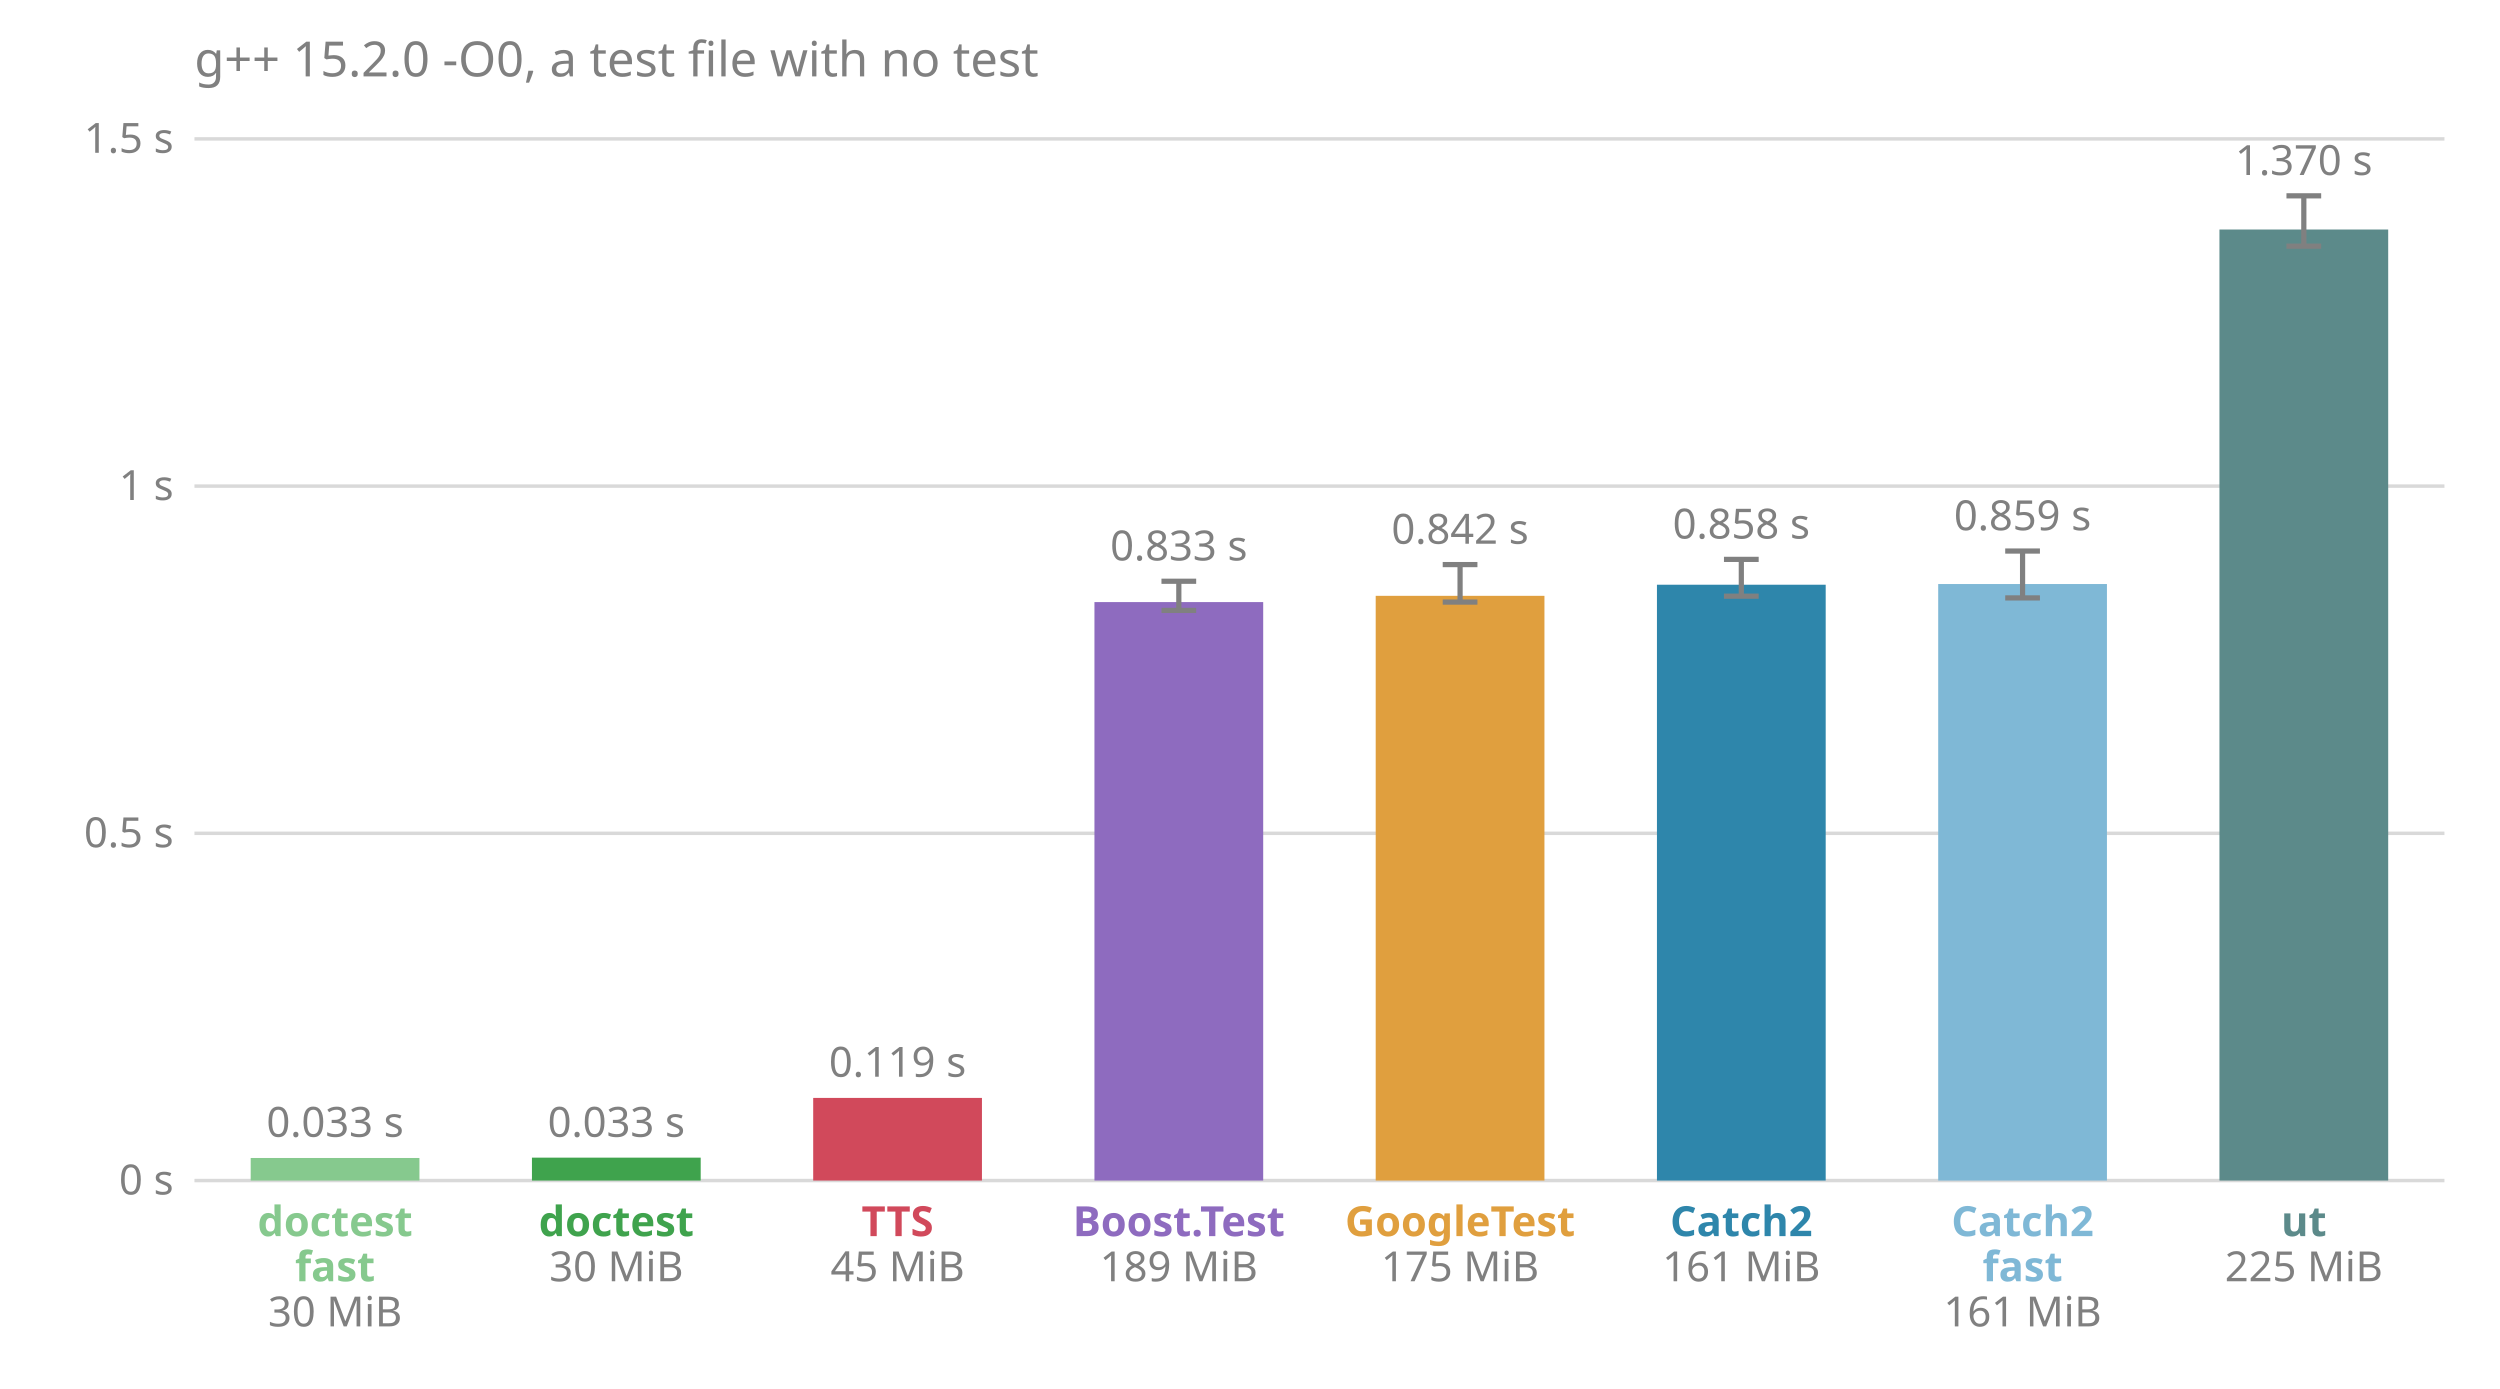
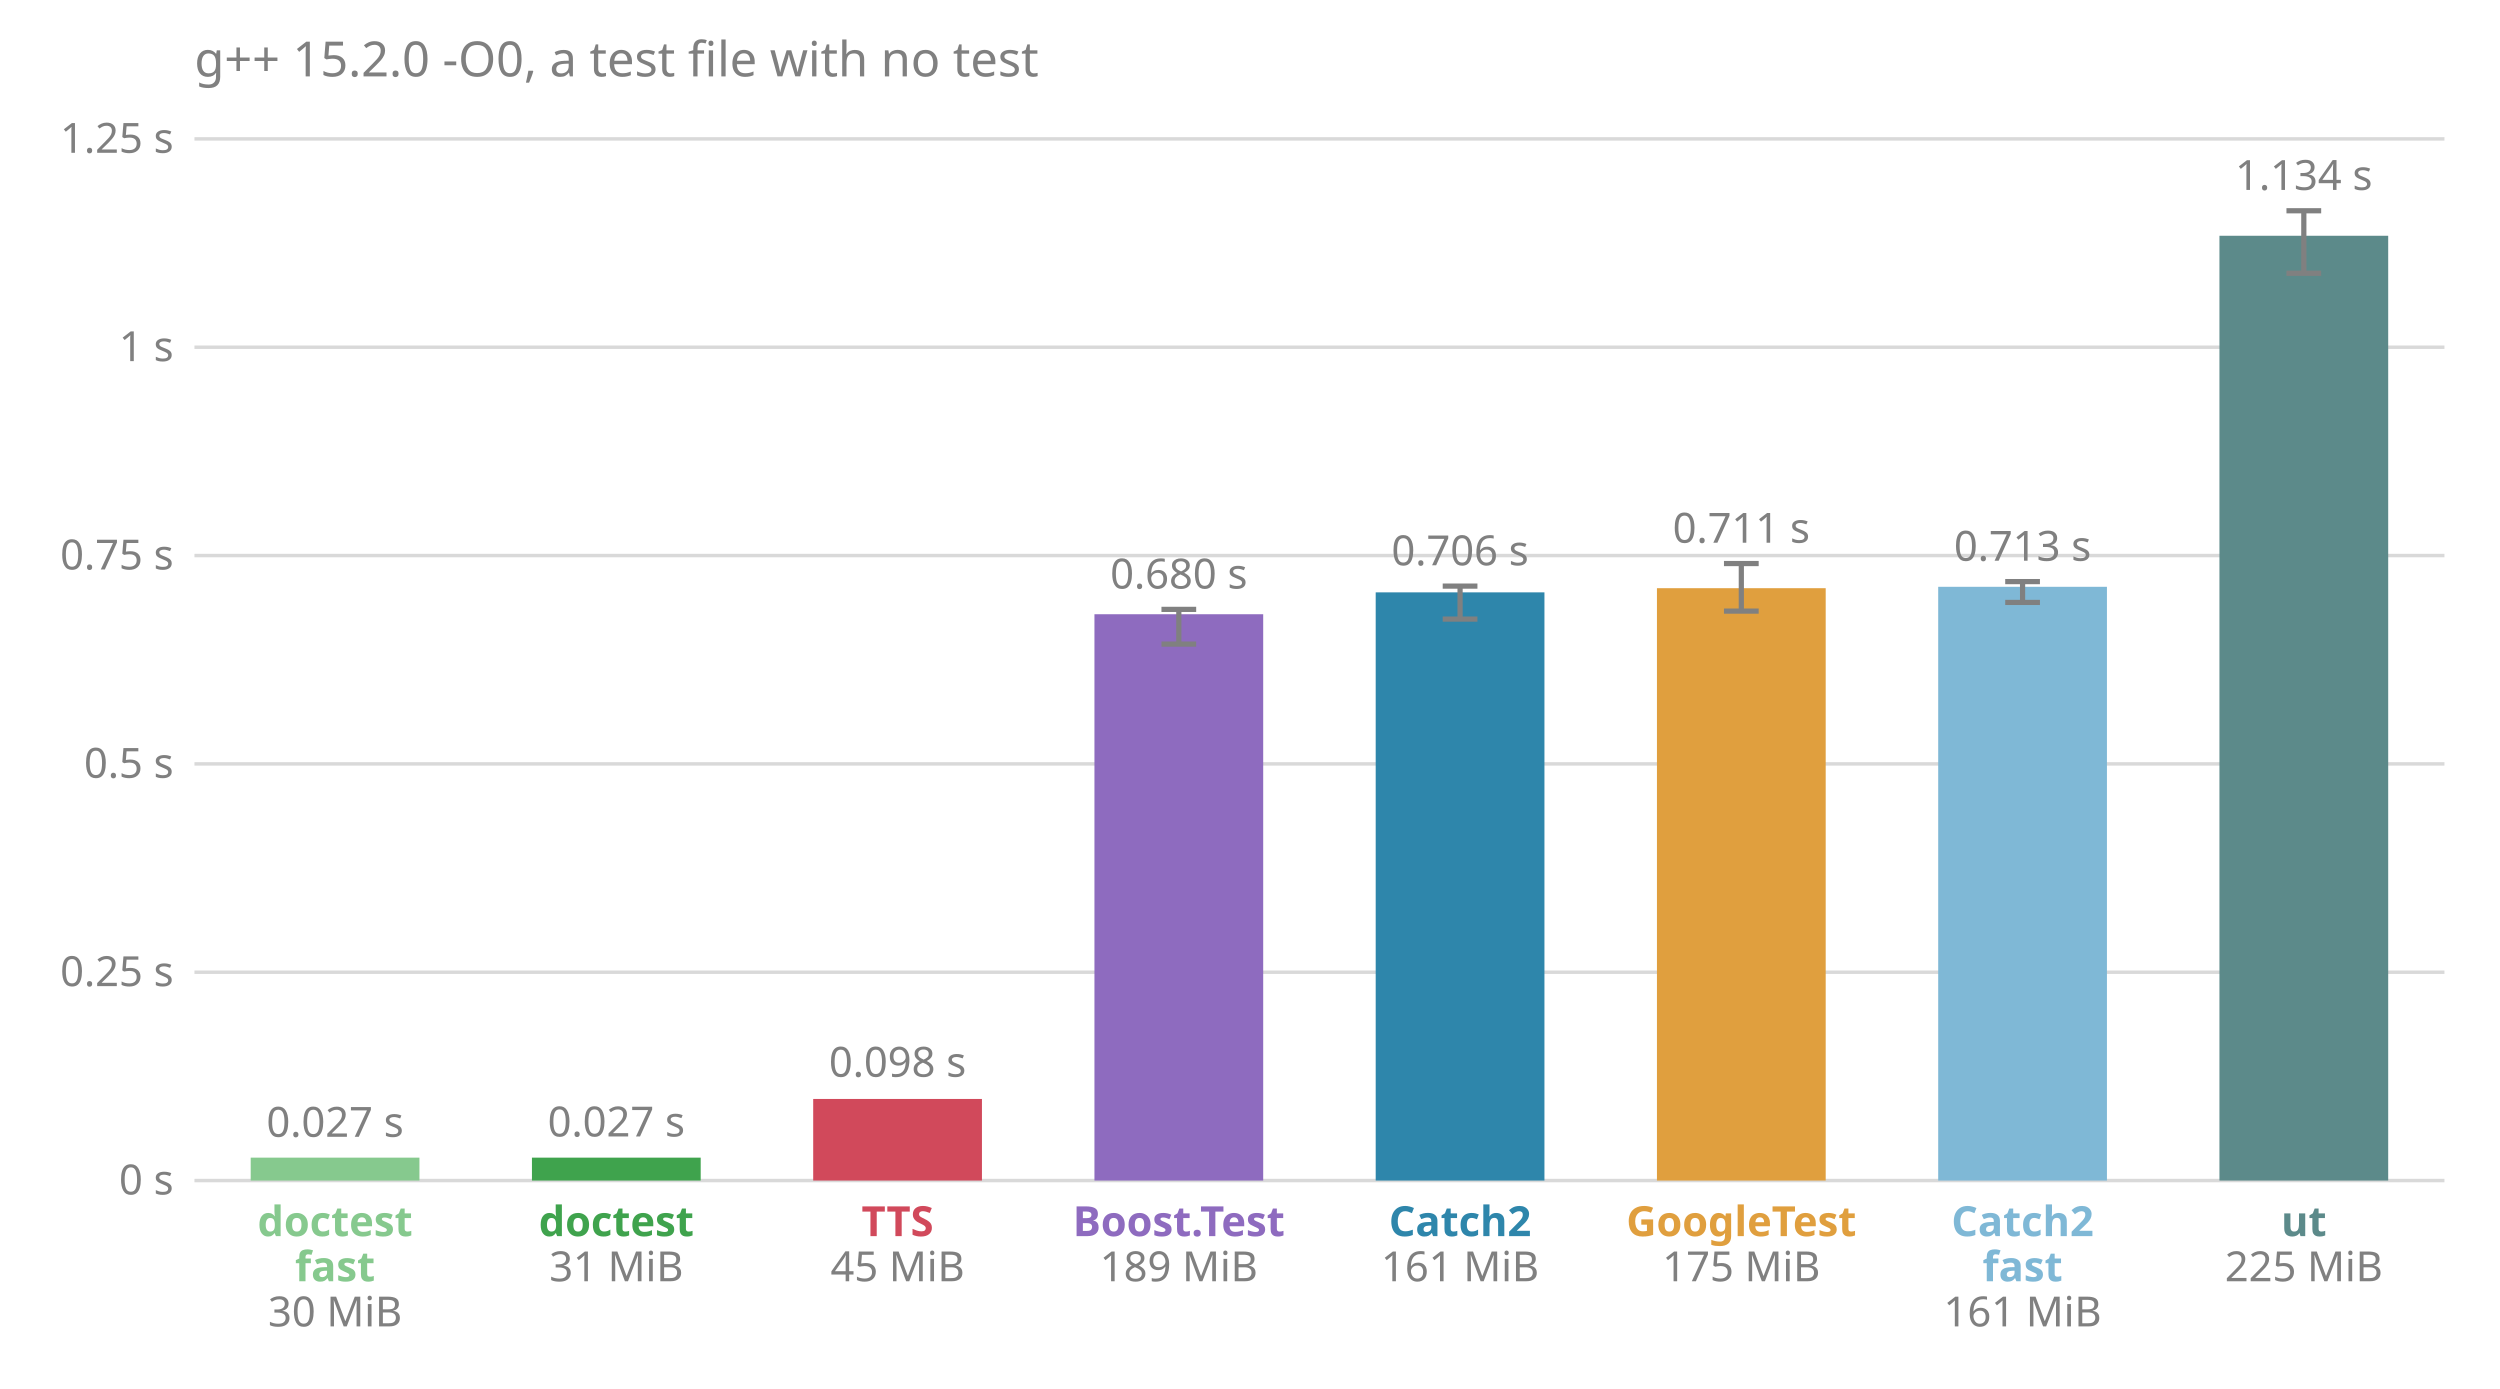
<svg xmlns="http://www.w3.org/2000/svg" viewBox="0 0 720 400" font-family="sans-serif" font-size="12">
  <text x="56.0" y="22.0" fill="#808080" font-size="14">g++ 15.2.0 -O0, a test file with no test</text>
  <line x1="56.0" x2="704.0" y1="340.0" y2="340.0" stroke="#808080" stroke-opacity="0.3" />
  <text x="50.0" y="344.0" fill="#808080" text-anchor="end">0 s</text>
-   <line x1="56.0" x2="704.0" y1="240.0" y2="240.0" stroke="#808080" stroke-opacity="0.3" />
-   <text x="50.0" y="244.0" fill="#808080" text-anchor="end">0.5 s</text>
-   <line x1="56.0" x2="704.0" y1="140.0" y2="140.0" stroke="#808080" stroke-opacity="0.3" />
-   <text x="50.0" y="144.0" fill="#808080" text-anchor="end">1 s</text>
+   <line x1="56.0" x2="704.0" y1="280.0" y2="280.0" stroke="#808080" stroke-opacity="0.3" />
+   <text x="50.0" y="284.0" fill="#808080" text-anchor="end">0.25 s</text>
+   <line x1="56.0" x2="704.0" y1="220.0" y2="220.0" stroke="#808080" stroke-opacity="0.3" />
+   <text x="50.0" y="224.0" fill="#808080" text-anchor="end">0.5 s</text>
+   <line x1="56.0" x2="704.0" y1="160.0" y2="160.0" stroke="#808080" stroke-opacity="0.3" />
+   <text x="50.0" y="164.0" fill="#808080" text-anchor="end">0.75 s</text>
+   <line x1="56.0" x2="704.0" y1="100.0" y2="100.0" stroke="#808080" stroke-opacity="0.3" />
+   <text x="50.0" y="104.0" fill="#808080" text-anchor="end">1 s</text>
  <line x1="56.0" x2="704.0" y1="40.0" y2="40.0" stroke="#808080" stroke-opacity="0.3" />
-   <text x="50.0" y="44.0" fill="#808080" text-anchor="end">1.5 s</text>
-   <rect x="72.2" y="333.5" width="48.6" height="6.5" fill="#86c98e" />
-   <text x="96.5" y="327.4" fill="#808080" text-anchor="middle">0.033 s</text>
+   <text x="50.0" y="44.0" fill="#808080" text-anchor="end">1.25 s</text>
+   <rect x="72.2" y="333.4" width="48.6" height="6.6" fill="#86c98e" />
+   <text x="96.5" y="327.4" fill="#808080" text-anchor="middle">0.027 s</text>
  <text x="96.5" y="356.0" fill="#86c98e" font-weight="bold" text-anchor="middle">doctest</text>
  <text x="96.5" y="369.0" fill="#86c98e" font-weight="bold" text-anchor="middle">fast</text>
  <text x="96.5" y="382.0" fill="#808080" text-anchor="middle">30 MiB</text>
  <rect x="153.2" y="333.4" width="48.6" height="6.6" fill="#3fa34d" />
-   <text x="177.5" y="327.4" fill="#808080" text-anchor="middle">0.033 s</text>
+   <text x="177.5" y="327.3" fill="#808080" text-anchor="middle">0.027 s</text>
  <text x="177.5" y="356.0" fill="#3fa34d" font-weight="bold" text-anchor="middle">doctest</text>
-   <text x="177.5" y="369.0" fill="#808080" text-anchor="middle">30 MiB</text>
-   <rect x="234.2" y="316.2" width="48.6" height="23.8" fill="#d1495b" />
-   <text x="258.5" y="310.1" fill="#808080" text-anchor="middle">0.119 s</text>
+   <text x="177.5" y="369.0" fill="#808080" text-anchor="middle">31 MiB</text>
+   <rect x="234.2" y="316.5" width="48.6" height="23.5" fill="#d1495b" />
+   <text x="258.5" y="310.1" fill="#808080" text-anchor="middle">0.098 s</text>
  <text x="258.5" y="356.0" fill="#d1495b" font-weight="bold" text-anchor="middle">TTS</text>
  <text x="258.5" y="369.0" fill="#808080" text-anchor="middle">45 MiB</text>
-   <rect x="315.2" y="173.4" width="48.6" height="166.6" fill="#8e6bbf" />
-   <line x1="339.5" x2="339.5" y1="175.8" y2="167.4" stroke="#808080" stroke-width="1.5" />
-   <line x1="334.5" x2="344.5" y1="175.8" y2="175.8" stroke="#808080" stroke-width="1.5" />
-   <line x1="334.5" x2="344.5" y1="167.4" y2="167.4" stroke="#808080" stroke-width="1.5" />
-   <text x="339.5" y="161.4" fill="#808080" text-anchor="middle">0.833 s</text>
+   <rect x="315.2" y="176.9" width="48.6" height="163.1" fill="#8e6bbf" />
+   <line x1="339.5" x2="339.5" y1="185.5" y2="175.5" stroke="#808080" stroke-width="1.5" />
+   <line x1="334.5" x2="344.5" y1="185.5" y2="185.5" stroke="#808080" stroke-width="1.5" />
+   <line x1="334.5" x2="344.5" y1="175.5" y2="175.5" stroke="#808080" stroke-width="1.5" />
+   <text x="339.5" y="169.5" fill="#808080" text-anchor="middle">0.680 s</text>
  <text x="339.5" y="356.0" fill="#8e6bbf" font-weight="bold" text-anchor="middle">Boost.Test</text>
  <text x="339.5" y="369.0" fill="#808080" text-anchor="middle">189 MiB</text>
-   <rect x="396.2" y="171.6" width="48.6" height="168.4" fill="#e09f3e" />
-   <line x1="420.5" x2="420.5" y1="173.4" y2="162.6" stroke="#808080" stroke-width="1.5" />
-   <line x1="415.5" x2="425.5" y1="173.4" y2="173.4" stroke="#808080" stroke-width="1.5" />
-   <line x1="415.5" x2="425.5" y1="162.6" y2="162.6" stroke="#808080" stroke-width="1.5" />
-   <text x="420.5" y="156.6" fill="#808080" text-anchor="middle">0.842 s</text>
-   <text x="420.5" y="356.0" fill="#e09f3e" font-weight="bold" text-anchor="middle">GoogleTest</text>
-   <text x="420.5" y="369.0" fill="#808080" text-anchor="middle">175 MiB</text>
-   <rect x="477.2" y="168.4" width="48.6" height="171.6" fill="#2e86ab" />
-   <line x1="501.5" x2="501.5" y1="171.7" y2="161.1" stroke="#808080" stroke-width="1.5" />
-   <line x1="496.5" x2="506.5" y1="171.7" y2="171.7" stroke="#808080" stroke-width="1.5" />
-   <line x1="496.5" x2="506.5" y1="161.1" y2="161.1" stroke="#808080" stroke-width="1.5" />
-   <text x="501.5" y="155.1" fill="#808080" text-anchor="middle">0.858 s</text>
-   <text x="501.5" y="356.0" fill="#2e86ab" font-weight="bold" text-anchor="middle">Catch2</text>
-   <text x="501.5" y="369.0" fill="#808080" text-anchor="middle">161 MiB</text>
-   <rect x="558.2" y="168.2" width="48.6" height="171.8" fill="#7fb8d6" />
-   <line x1="582.5" x2="582.5" y1="172.2" y2="158.7" stroke="#808080" stroke-width="1.5" />
-   <line x1="577.5" x2="587.5" y1="172.2" y2="172.2" stroke="#808080" stroke-width="1.5" />
-   <line x1="577.5" x2="587.5" y1="158.7" y2="158.7" stroke="#808080" stroke-width="1.5" />
-   <text x="582.5" y="152.7" fill="#808080" text-anchor="middle">0.859 s</text>
+   <rect x="396.2" y="170.6" width="48.6" height="169.4" fill="#2e86ab" />
+   <line x1="420.5" x2="420.5" y1="178.3" y2="168.8" stroke="#808080" stroke-width="1.5" />
+   <line x1="415.5" x2="425.5" y1="178.3" y2="178.3" stroke="#808080" stroke-width="1.5" />
+   <line x1="415.5" x2="425.5" y1="168.8" y2="168.8" stroke="#808080" stroke-width="1.5" />
+   <text x="420.5" y="162.8" fill="#808080" text-anchor="middle">0.706 s</text>
+   <text x="420.5" y="356.0" fill="#2e86ab" font-weight="bold" text-anchor="middle">Catch2</text>
+   <text x="420.5" y="369.0" fill="#808080" text-anchor="middle">161 MiB</text>
+   <rect x="477.2" y="169.4" width="48.6" height="170.6" fill="#e09f3e" />
+   <line x1="501.5" x2="501.5" y1="176.0" y2="162.3" stroke="#808080" stroke-width="1.5" />
+   <line x1="496.5" x2="506.5" y1="176.0" y2="176.0" stroke="#808080" stroke-width="1.5" />
+   <line x1="496.5" x2="506.5" y1="162.3" y2="162.3" stroke="#808080" stroke-width="1.5" />
+   <text x="501.5" y="156.3" fill="#808080" text-anchor="middle">0.711 s</text>
+   <text x="501.5" y="356.0" fill="#e09f3e" font-weight="bold" text-anchor="middle">GoogleTest</text>
+   <text x="501.5" y="369.0" fill="#808080" text-anchor="middle">175 MiB</text>
+   <rect x="558.2" y="169.0" width="48.6" height="171.0" fill="#7fb8d6" />
+   <line x1="582.5" x2="582.5" y1="173.5" y2="167.5" stroke="#808080" stroke-width="1.5" />
+   <line x1="577.5" x2="587.5" y1="173.5" y2="173.5" stroke="#808080" stroke-width="1.5" />
+   <line x1="577.5" x2="587.5" y1="167.5" y2="167.5" stroke="#808080" stroke-width="1.5" />
+   <text x="582.5" y="161.5" fill="#808080" text-anchor="middle">0.713 s</text>
  <text x="582.5" y="356.0" fill="#7fb8d6" font-weight="bold" text-anchor="middle">Catch2</text>
  <text x="582.5" y="369.0" fill="#7fb8d6" font-weight="bold" text-anchor="middle">fast</text>
  <text x="582.5" y="382.0" fill="#808080" text-anchor="middle">161 MiB</text>
-   <rect x="639.2" y="66.1" width="48.6" height="273.9" fill="#5c8a8a" />
-   <line x1="663.5" x2="663.5" y1="70.9" y2="56.4" stroke="#808080" stroke-width="1.5" />
-   <line x1="658.5" x2="668.5" y1="70.9" y2="70.9" stroke="#808080" stroke-width="1.5" />
-   <line x1="658.5" x2="668.5" y1="56.4" y2="56.4" stroke="#808080" stroke-width="1.5" />
-   <text x="663.5" y="50.4" fill="#808080" text-anchor="middle">1.370 s</text>
+   <rect x="639.2" y="67.9" width="48.6" height="272.1" fill="#5c8a8a" />
+   <line x1="663.5" x2="663.5" y1="78.7" y2="60.7" stroke="#808080" stroke-width="1.5" />
+   <line x1="658.5" x2="668.5" y1="78.7" y2="78.7" stroke="#808080" stroke-width="1.5" />
+   <line x1="658.5" x2="668.5" y1="60.7" y2="60.7" stroke="#808080" stroke-width="1.5" />
+   <text x="663.5" y="54.7" fill="#808080" text-anchor="middle">1.134 s</text>
  <text x="663.5" y="356.0" fill="#5c8a8a" font-weight="bold" text-anchor="middle">ut</text>
  <text x="663.5" y="369.0" fill="#808080" text-anchor="middle">225 MiB</text>
</svg>
